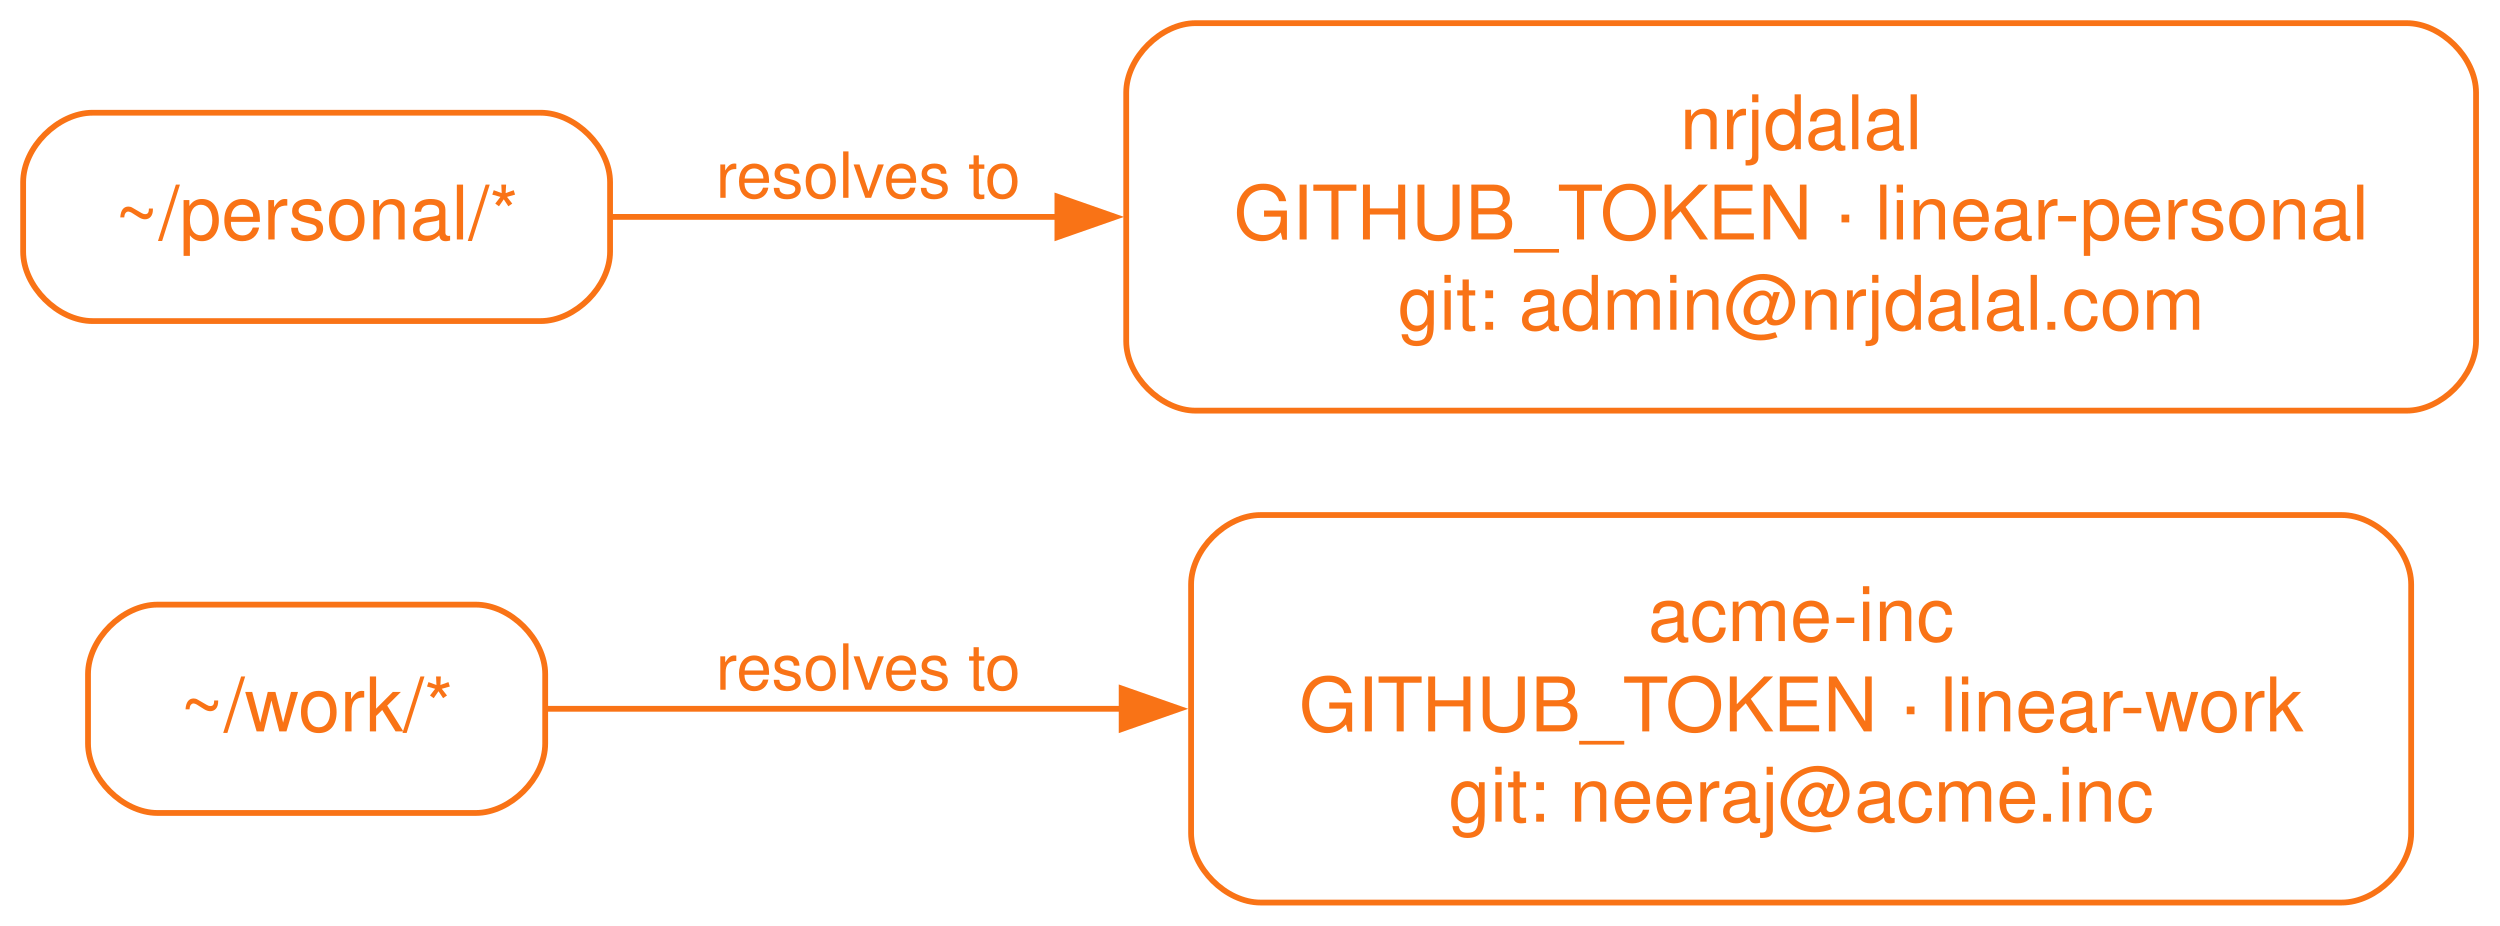
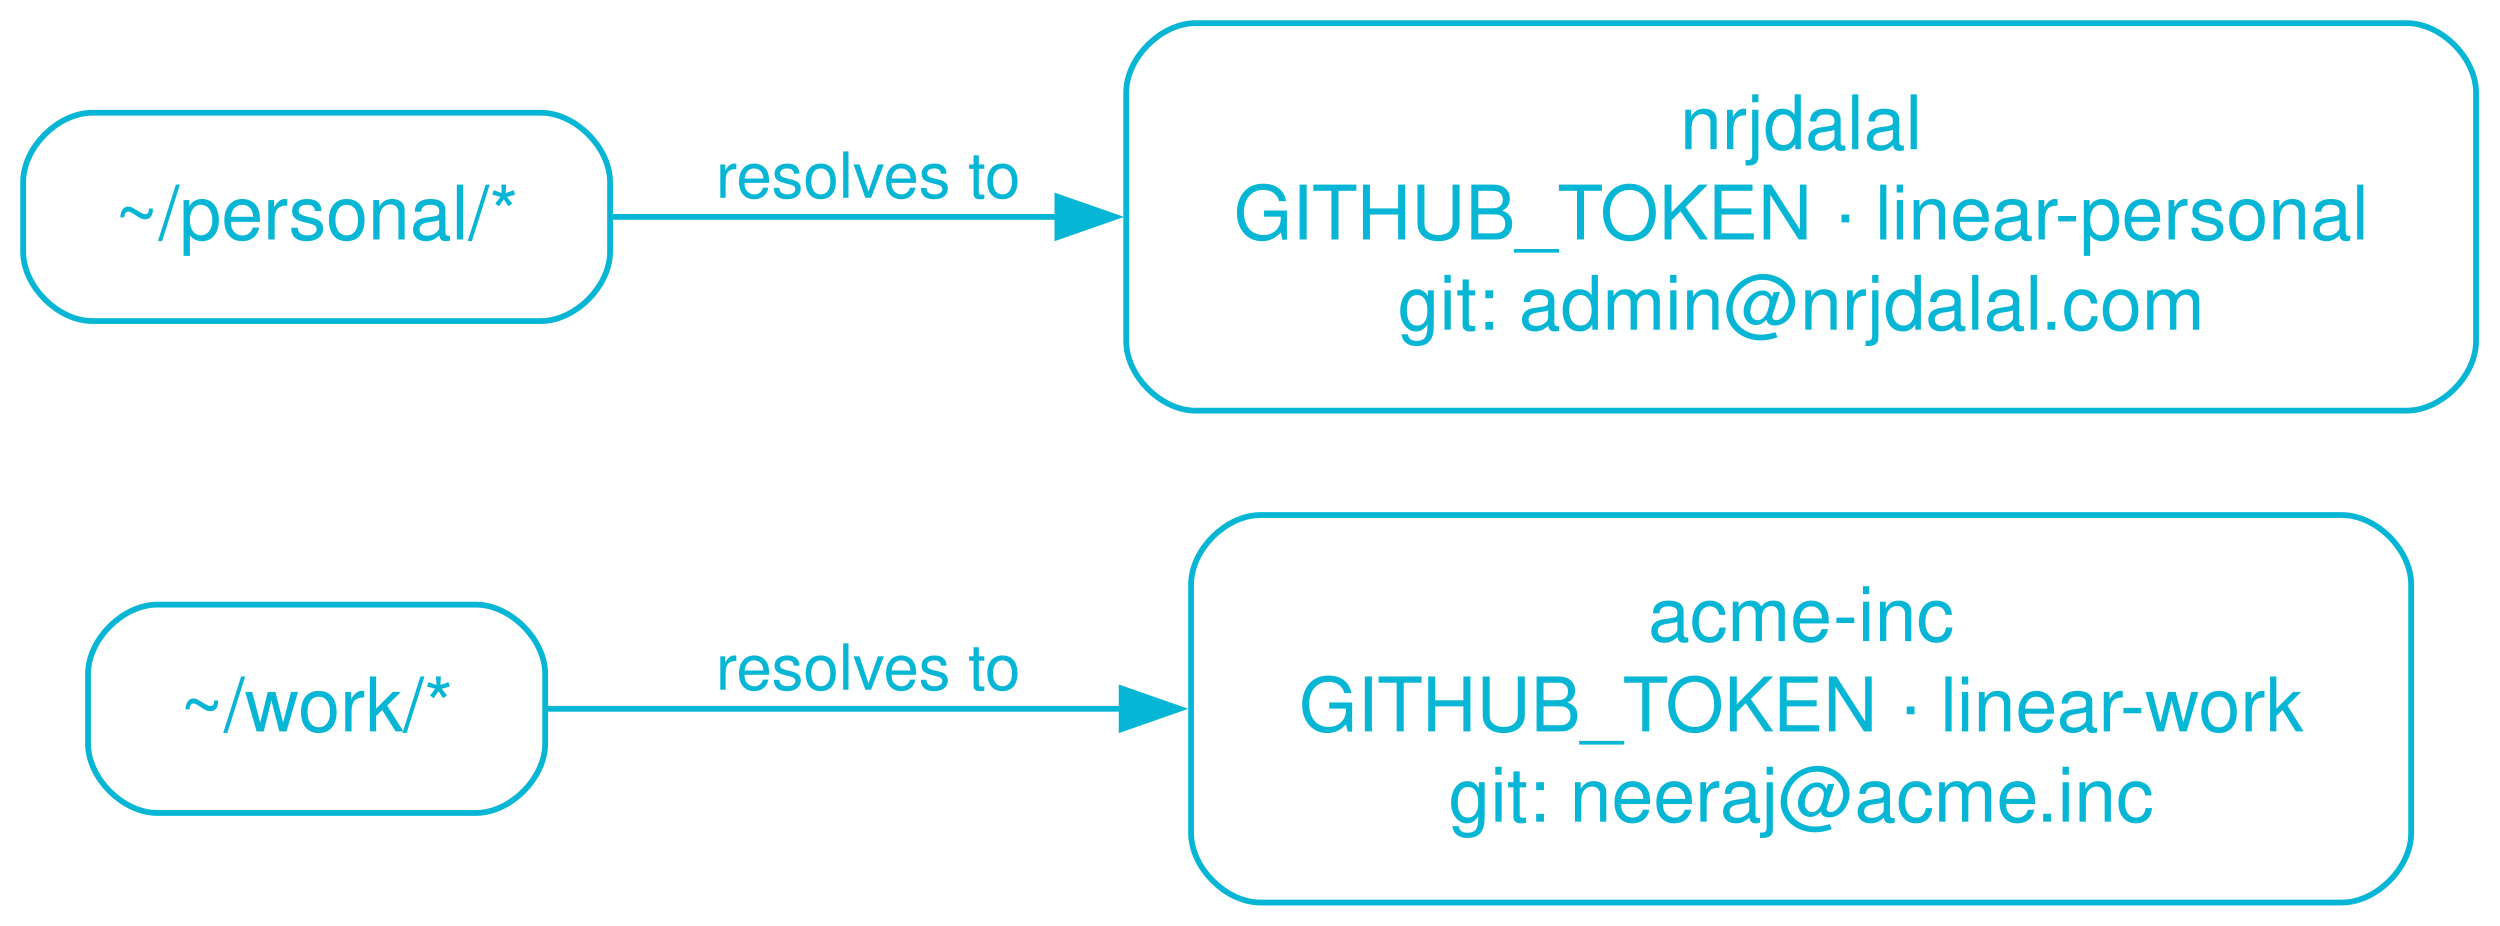
<svg xmlns="http://www.w3.org/2000/svg" width="576" height="160pt" viewBox="0 0 432 160">
  <g id="graph0" class="graph" transform="translate(4 155.96)">
    <g id="node1" class="node">
-       <path fill="none" stroke="#f97316" d="M78.21-51.48h-55c-6 0-12 6-12 12v12c0 6 6 12 12 12h55c6 0 12-6 12-12v-12c0-6-6-12-12-12" />
-       <text xml:space="preserve" x="50.71" y="-29.58" fill="#f97316" font-family="Helvetica,sans-Serif" font-size="13" text-anchor="middle">~/work/*</text>
+       <path fill="none" stroke="#06b6d4" d="M78.21-51.48h-55c-6 0-12 6-12 12v12c0 6 6 12 12 12h55c6 0 12-6 12-12v-12c0-6-6-12-12-12" />
+       <text xml:space="preserve" x="50.71" y="-29.58" fill="#06b6d4" font-family="Helvetica,sans-Serif" font-size="13" text-anchor="middle">~/work/*</text>
    </g>
    <g id="node3" class="node">
-       <path fill="none" stroke="#f97316" d="M400.65-66.96H213.82c-6 0-12 6-12 12V-12c0 6 6 12 12 12h186.83c6 0 12-6 12-12v-42.96c0-6-6-12-12-12" />
-       <text xml:space="preserve" x="307.23" y="-45.18" fill="#f97316" font-family="Helvetica,sans-Serif" font-size="13" text-anchor="middle">acme-inc</text>
-       <text xml:space="preserve" x="307.23" y="-29.58" fill="#f97316" font-family="Helvetica,sans-Serif" font-size="13" text-anchor="middle">GITHUB_TOKEN · linear-work</text>
-       <text xml:space="preserve" x="307.23" y="-13.98" fill="#f97316" font-family="Helvetica,sans-Serif" font-size="13" text-anchor="middle">git: neeraj@acme.inc</text>
+       <path fill="none" stroke="#06b6d4" d="M400.65-66.96H213.82c-6 0-12 6-12 12V-12c0 6 6 12 12 12h186.83c6 0 12-6 12-12v-42.96c0-6-6-12-12-12" />
+       <text xml:space="preserve" x="307.23" y="-45.18" fill="#06b6d4" font-family="Helvetica,sans-Serif" font-size="13" text-anchor="middle">acme-inc</text>
+       <text xml:space="preserve" x="307.23" y="-29.58" fill="#06b6d4" font-family="Helvetica,sans-Serif" font-size="13" text-anchor="middle">GITHUB_TOKEN · linear-work</text>
+       <text xml:space="preserve" x="307.23" y="-13.98" fill="#06b6d4" font-family="Helvetica,sans-Serif" font-size="13" text-anchor="middle">git: neeraj@acme.inc</text>
    </g>
    <g id="edge1" class="edge">
-       <path fill="none" stroke="#f97316" d="M90.64-33.48h99.62" />
-       <path fill="#f97316" stroke="#f97316" d="m189.82-36.98 10 3.5-10 3.5z" />
-       <text xml:space="preserve" x="146.02" y="-36.78" fill="#f97316" font-family="Helvetica,sans-Serif" font-size="11" text-anchor="middle">resolves to</text>
+       <path fill="none" stroke="#06b6d4" d="M90.64-33.48h99.62" />
+       <path fill="#06b6d4" stroke="#06b6d4" d="m189.82-36.98 10 3.5-10 3.5z" />
+       <text xml:space="preserve" x="146.02" y="-36.78" fill="#06b6d4" font-family="Helvetica,sans-Serif" font-size="11" text-anchor="middle">resolves to</text>
    </g>
    <g id="node2" class="node">
-       <path fill="none" stroke="#f97316" d="M89.42-136.48H12c-6 0-12 6-12 12v12c0 6 6 12 12 12h77.42c6 0 12-6 12-12v-12c0-6-6-12-12-12" />
-       <text xml:space="preserve" x="50.71" y="-114.58" fill="#f97316" font-family="Helvetica,sans-Serif" font-size="13" text-anchor="middle">~/personal/*</text>
+       <path fill="none" stroke="#06b6d4" d="M89.42-136.48H12c-6 0-12 6-12 12v12c0 6 6 12 12 12h77.42c6 0 12-6 12-12v-12c0-6-6-12-12-12" />
+       <text xml:space="preserve" x="50.71" y="-114.58" fill="#06b6d4" font-family="Helvetica,sans-Serif" font-size="13" text-anchor="middle">~/personal/*</text>
    </g>
    <g id="node4" class="node">
-       <path fill="none" stroke="#f97316" d="M411.86-151.96H202.61c-6 0-12 6-12 12V-97c0 6 6 12 12 12h209.25c6 0 12-6 12-12v-42.96c0-6-6-12-12-12" />
-       <text xml:space="preserve" x="307.23" y="-130.18" fill="#f97316" font-family="Helvetica,sans-Serif" font-size="13" text-anchor="middle">nrjdalal</text>
-       <text xml:space="preserve" x="307.23" y="-114.58" fill="#f97316" font-family="Helvetica,sans-Serif" font-size="13" text-anchor="middle">GITHUB_TOKEN · linear-personal</text>
-       <text xml:space="preserve" x="307.23" y="-98.98" fill="#f97316" font-family="Helvetica,sans-Serif" font-size="13" text-anchor="middle">git: admin@nrjdalal.com</text>
+       <path fill="none" stroke="#06b6d4" d="M411.86-151.96H202.61c-6 0-12 6-12 12V-97c0 6 6 12 12 12h209.25c6 0 12-6 12-12v-42.96c0-6-6-12-12-12" />
+       <text xml:space="preserve" x="307.23" y="-130.18" fill="#06b6d4" font-family="Helvetica,sans-Serif" font-size="13" text-anchor="middle">nrjdalal</text>
+       <text xml:space="preserve" x="307.23" y="-114.58" fill="#06b6d4" font-family="Helvetica,sans-Serif" font-size="13" text-anchor="middle">GITHUB_TOKEN · linear-personal</text>
+       <text xml:space="preserve" x="307.23" y="-98.98" fill="#06b6d4" font-family="Helvetica,sans-Serif" font-size="13" text-anchor="middle">git: admin@nrjdalal.com</text>
    </g>
    <g id="edge2" class="edge">
-       <path fill="none" stroke="#f97316" d="M101.69-118.48h77.22" />
-       <path fill="#f97316" stroke="#f97316" d="m178.72-121.98 10 3.5-10 3.5z" />
-       <text xml:space="preserve" x="146.02" y="-121.78" fill="#f97316" font-family="Helvetica,sans-Serif" font-size="11" text-anchor="middle">resolves to</text>
+       <path fill="none" stroke="#06b6d4" d="M101.69-118.48h77.22" />
+       <path fill="#06b6d4" stroke="#06b6d4" d="m178.72-121.98 10 3.5-10 3.5z" />
+       <text xml:space="preserve" x="146.02" y="-121.78" fill="#06b6d4" font-family="Helvetica,sans-Serif" font-size="11" text-anchor="middle">resolves to</text>
    </g>
  </g>
</svg>
